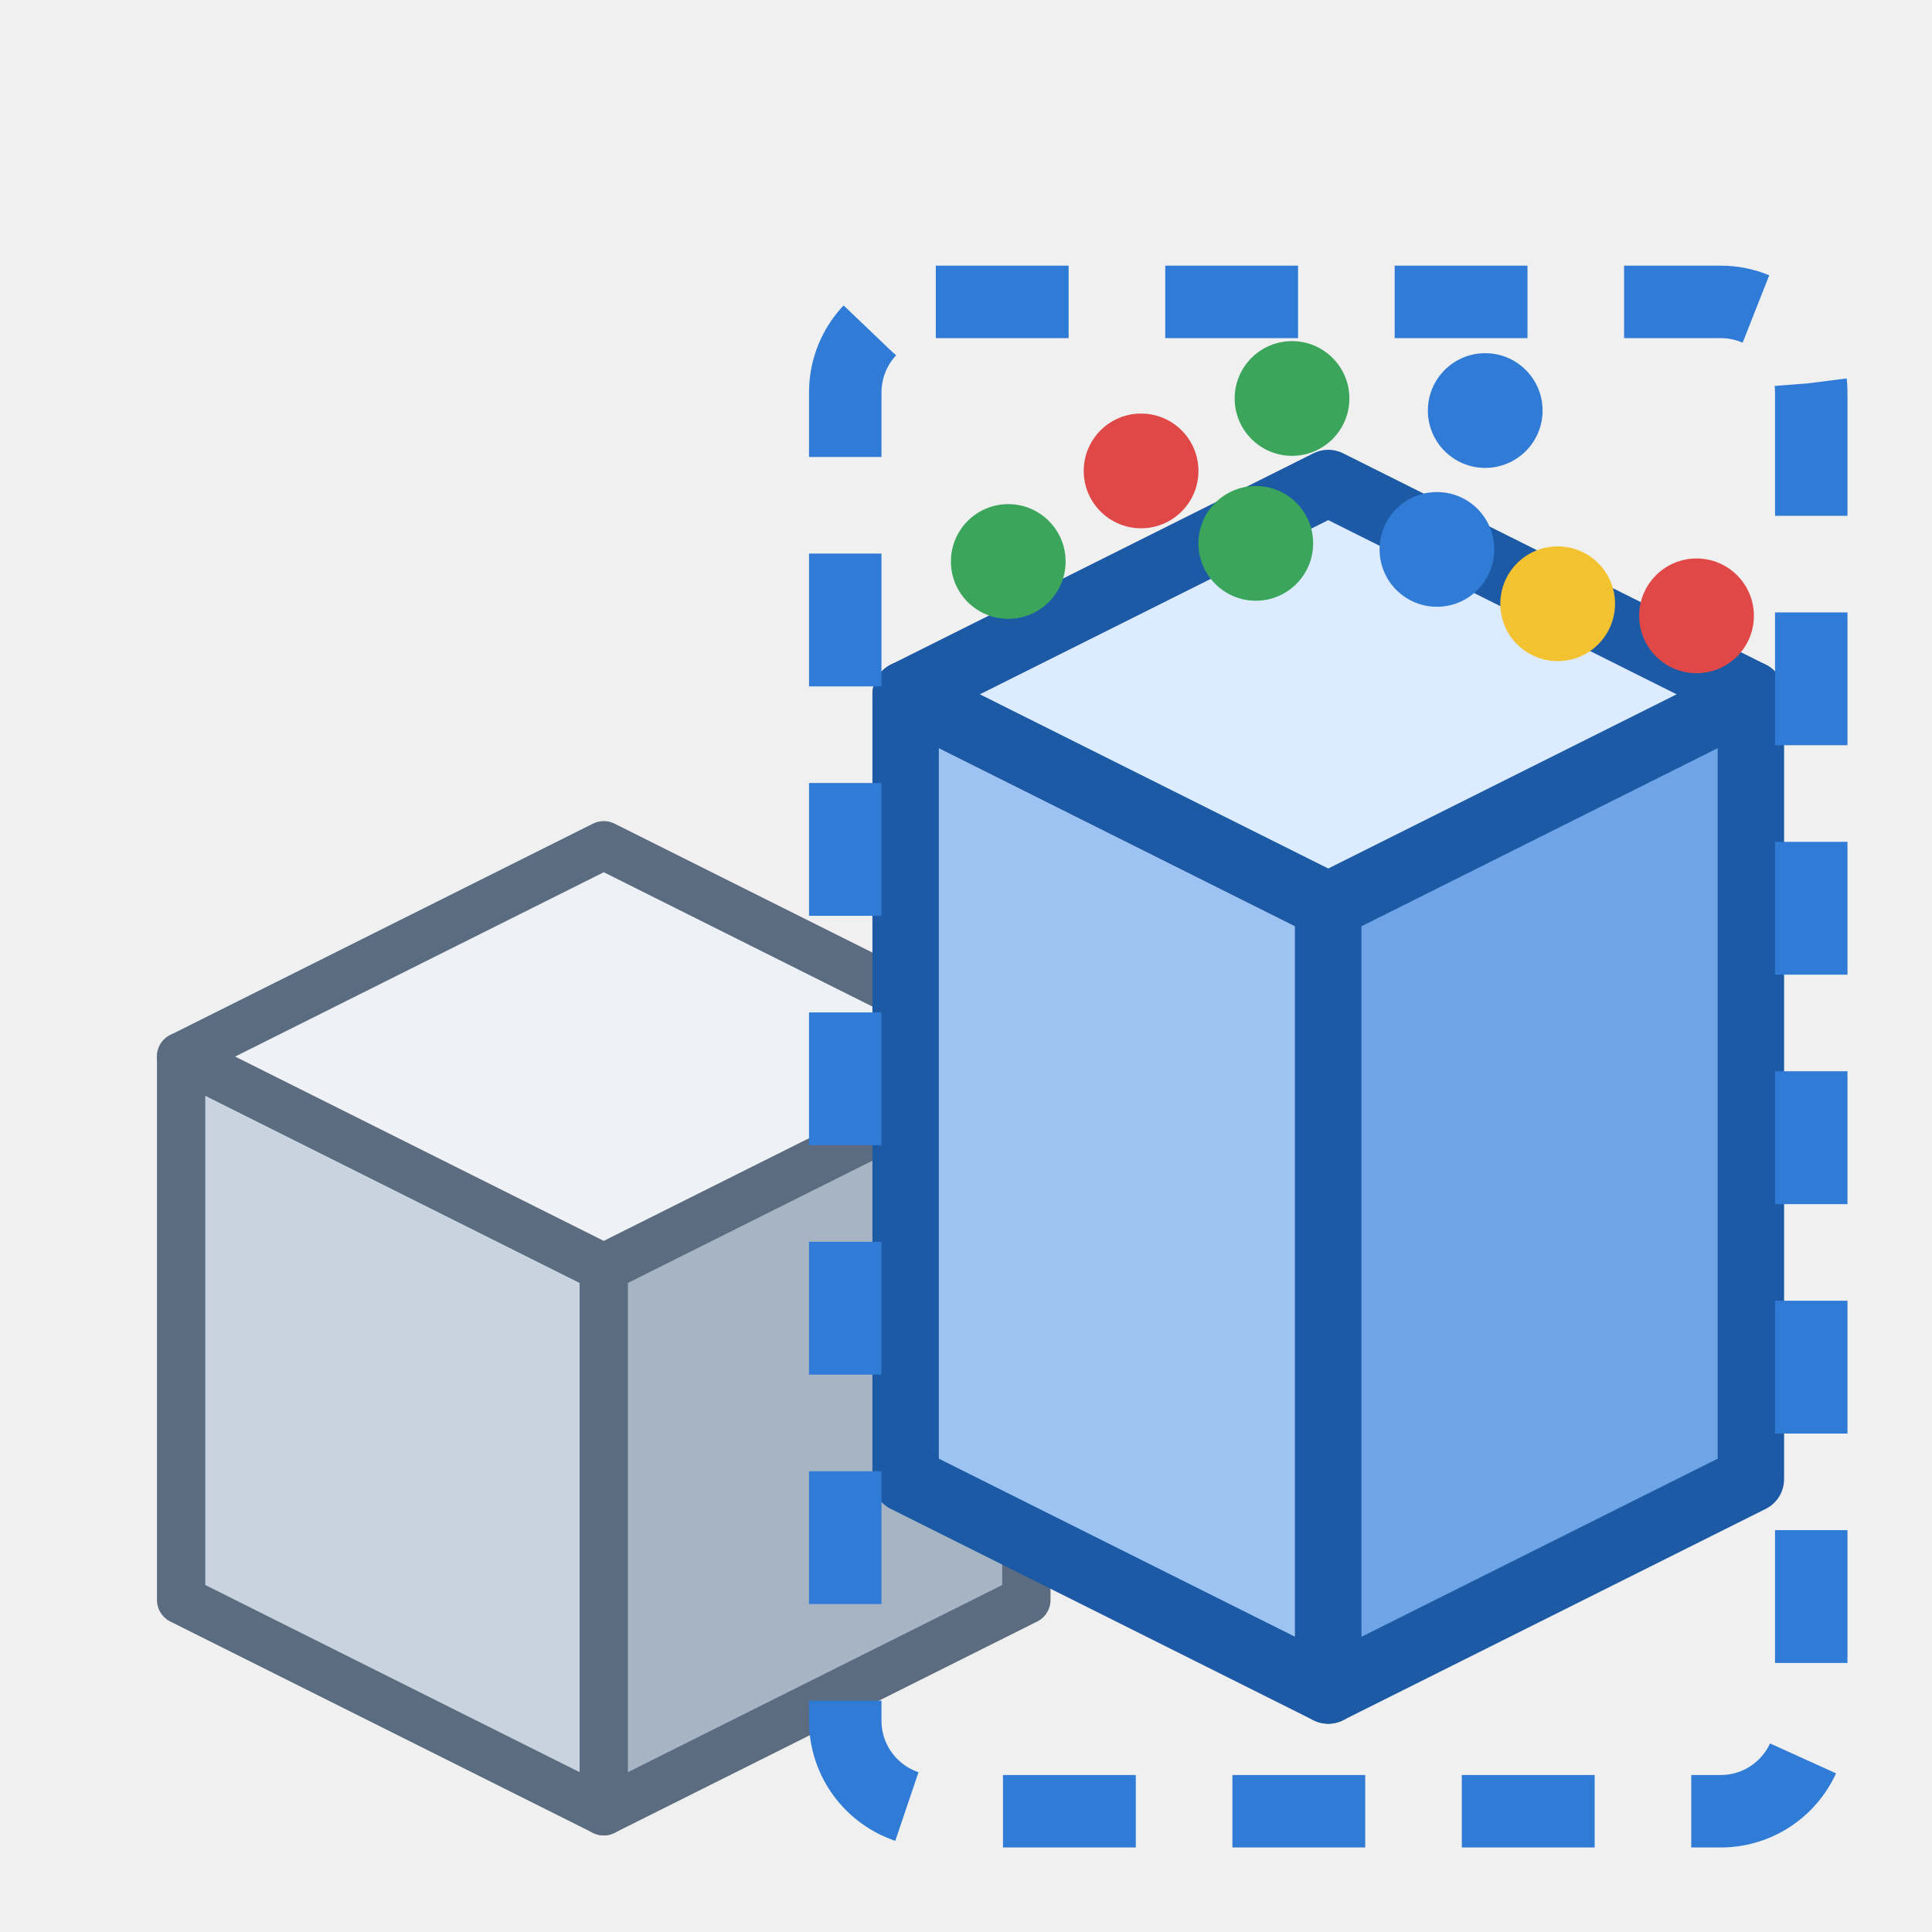
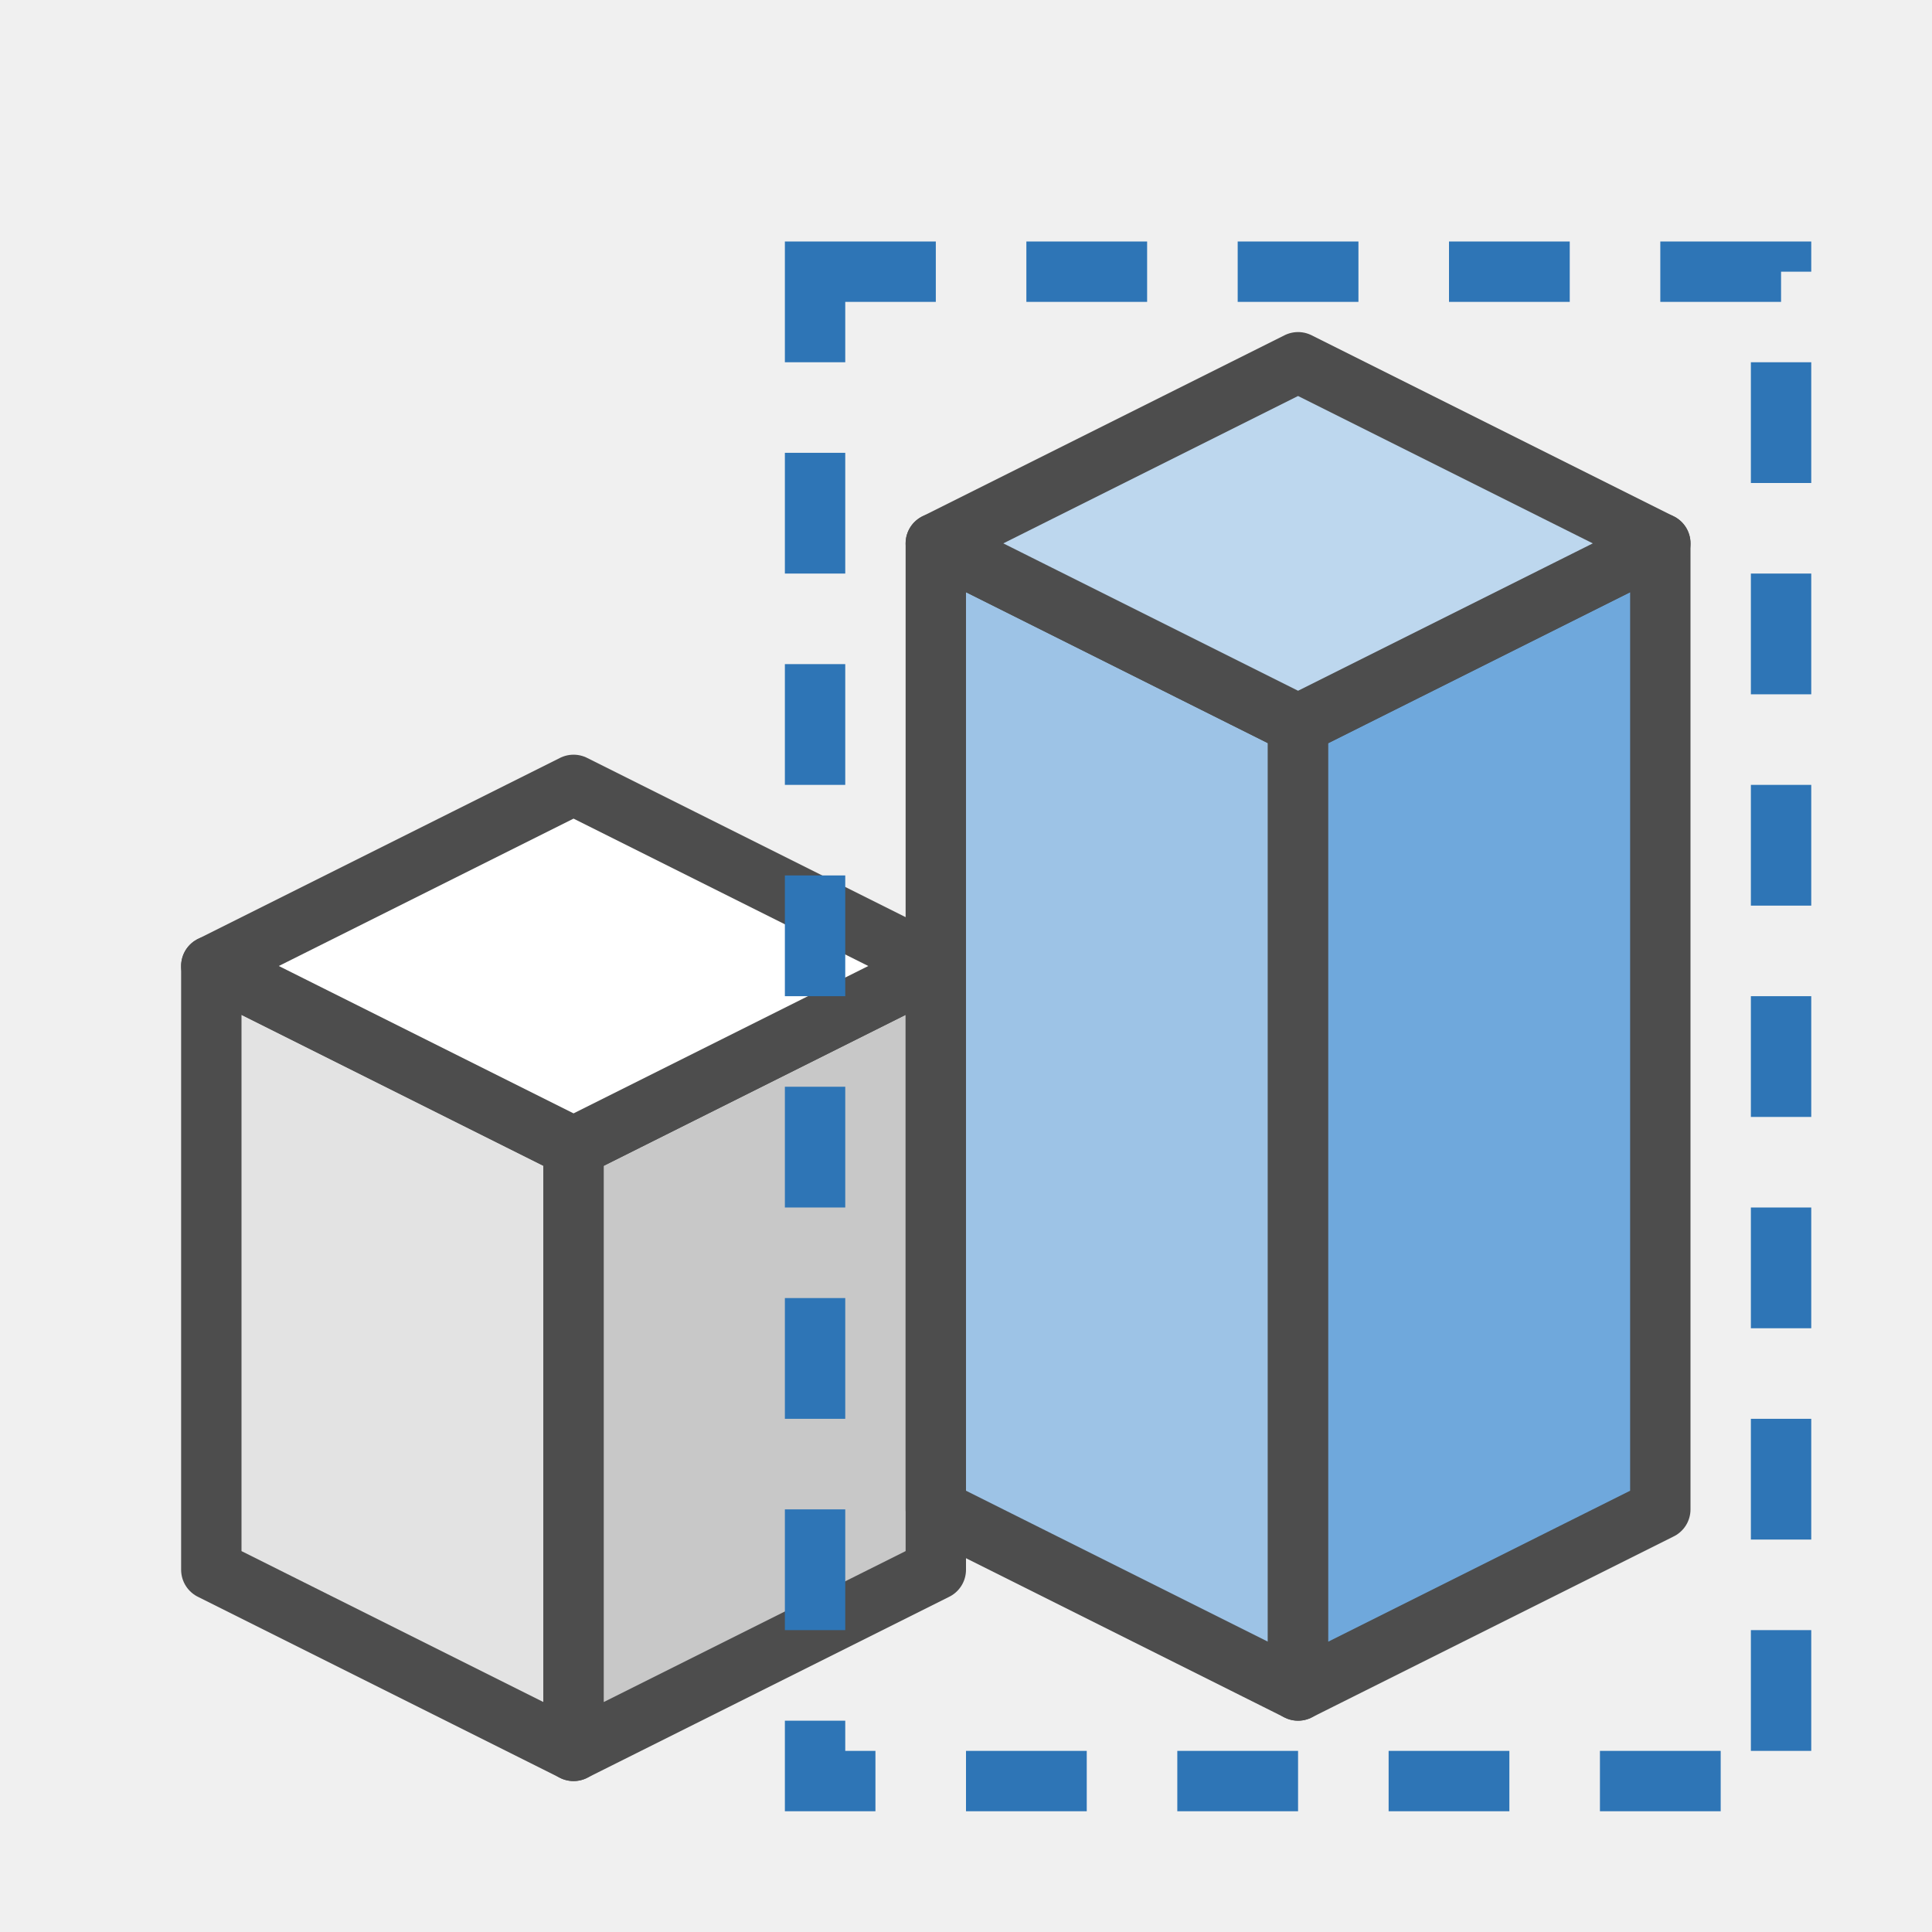
- <svg xmlns="http://www.w3.org/2000/svg" width="32" height="32" viewBox="0 0 32 32">
-   <defs>
-     <linearGradient id="v1scale" x1="0" y1="1" x2="0" y2="0">
-       <stop offset="0" stop-color="#2F7BD6" />
-       <stop offset="0.35" stop-color="#3BA55C" />
-       <stop offset="0.65" stop-color="#F2C230" />
-       <stop offset="1" stop-color="#E04848" />
-     </linearGradient>
-   </defs>
-   <polygon points="3,17.5 10,21 10,30 3,26.5" fill="#C9D3DF" stroke="#5B6B80" stroke-width="0.8" stroke-linejoin="round" />
-   <polygon points="17,17.5 10,21 10,30 17,26.5" fill="#A7B4C4" stroke="#5B6B80" stroke-width="0.8" stroke-linejoin="round" />
-   <polygon points="10,14.0 17,17.5 10,21 3,17.5" fill="#EEF2F7" stroke="#5B6B80" stroke-width="0.8" stroke-linejoin="round" />
-   <polygon points="15,11.5 22,15 22,28 15,24.5" fill="#9CC3F2" stroke="#1D5AA6" stroke-width="1.1" stroke-linejoin="round" />
-   <polygon points="29,11.5 22,15 22,28 29,24.5" fill="#6FA4E6" stroke="#1D5AA6" stroke-width="1.1" stroke-linejoin="round" />
-   <polygon points="22,8.0 29,11.5 22,15 15,11.5" fill="#DCEBFF" stroke="#1D5AA6" stroke-width="1.1" stroke-linejoin="round" />
-   <rect x="14" y="5" width="16" height="25" rx="1.5" fill="none" stroke="#2F7BD6" stroke-width="1.2" stroke-dasharray="2.2 1.6" />
-   <circle cx="23.8" cy="9.1" r="0.95" fill="#2F7BD6" />
-   <circle cx="24.6" cy="6.8" r="0.95" fill="#2F7BD6" />
-   <circle cx="16.7" cy="9.3" r="0.95" fill="#3BA55C" />
-   <circle cx="20.8" cy="9.0" r="0.95" fill="#3BA55C" />
-   <circle cx="25.8" cy="10.0" r="0.95" fill="#F2C230" />
-   <circle cx="21.4" cy="6.6" r="0.95" fill="#3BA55C" />
-   <circle cx="18.9" cy="7.8" r="0.95" fill="#E04848" />
-   <circle cx="28.1" cy="10.2" r="0.95" fill="#E04848" />
+ <svg xmlns="http://www.w3.org/2000/svg" width="32" height="32" viewBox="0 0 32 32" shape-rendering="geometricPrecision">
+   <polygon points="3.5,16.0 9.5,19 9.5,29 3.5,26.0" fill="#E3E3E3" stroke="#4D4D4D" stroke-width="1" stroke-linejoin="round" stroke-linecap="round" />
+   <polygon points="15.5,16.0 9.5,19 9.5,29 15.5,26.0" fill="#C8C8C8" stroke="#4D4D4D" stroke-width="1" stroke-linejoin="round" stroke-linecap="round" />
+   <polygon points="9.5,13.0 15.5,16.0 9.5,19 3.5,16.0" fill="#FFFFFF" stroke="#4D4D4D" stroke-width="1" stroke-linejoin="round" stroke-linecap="round" />
+   <polygon points="15.5,9.0 21.5,12 21.5,28 15.5,25.0" fill="#9DC3E6" stroke="#4D4D4D" stroke-width="1" stroke-linejoin="round" stroke-linecap="round" />
+   <polygon points="27.5,9.0 21.5,12 21.5,28 27.5,25.0" fill="#6FA8DC" stroke="#4D4D4D" stroke-width="1" stroke-linejoin="round" stroke-linecap="round" />
+   <polygon points="21.5,6.0 27.5,9.0 21.5,12 15.5,9.0" fill="#BDD7EE" stroke="#4D4D4D" stroke-width="1" stroke-linejoin="round" stroke-linecap="round" />
+   <rect x="13.5" y="4.5" width="16" height="25" fill="none" stroke="#2E75B6" stroke-width="1" stroke-dasharray="2 1.5" />
</svg>
